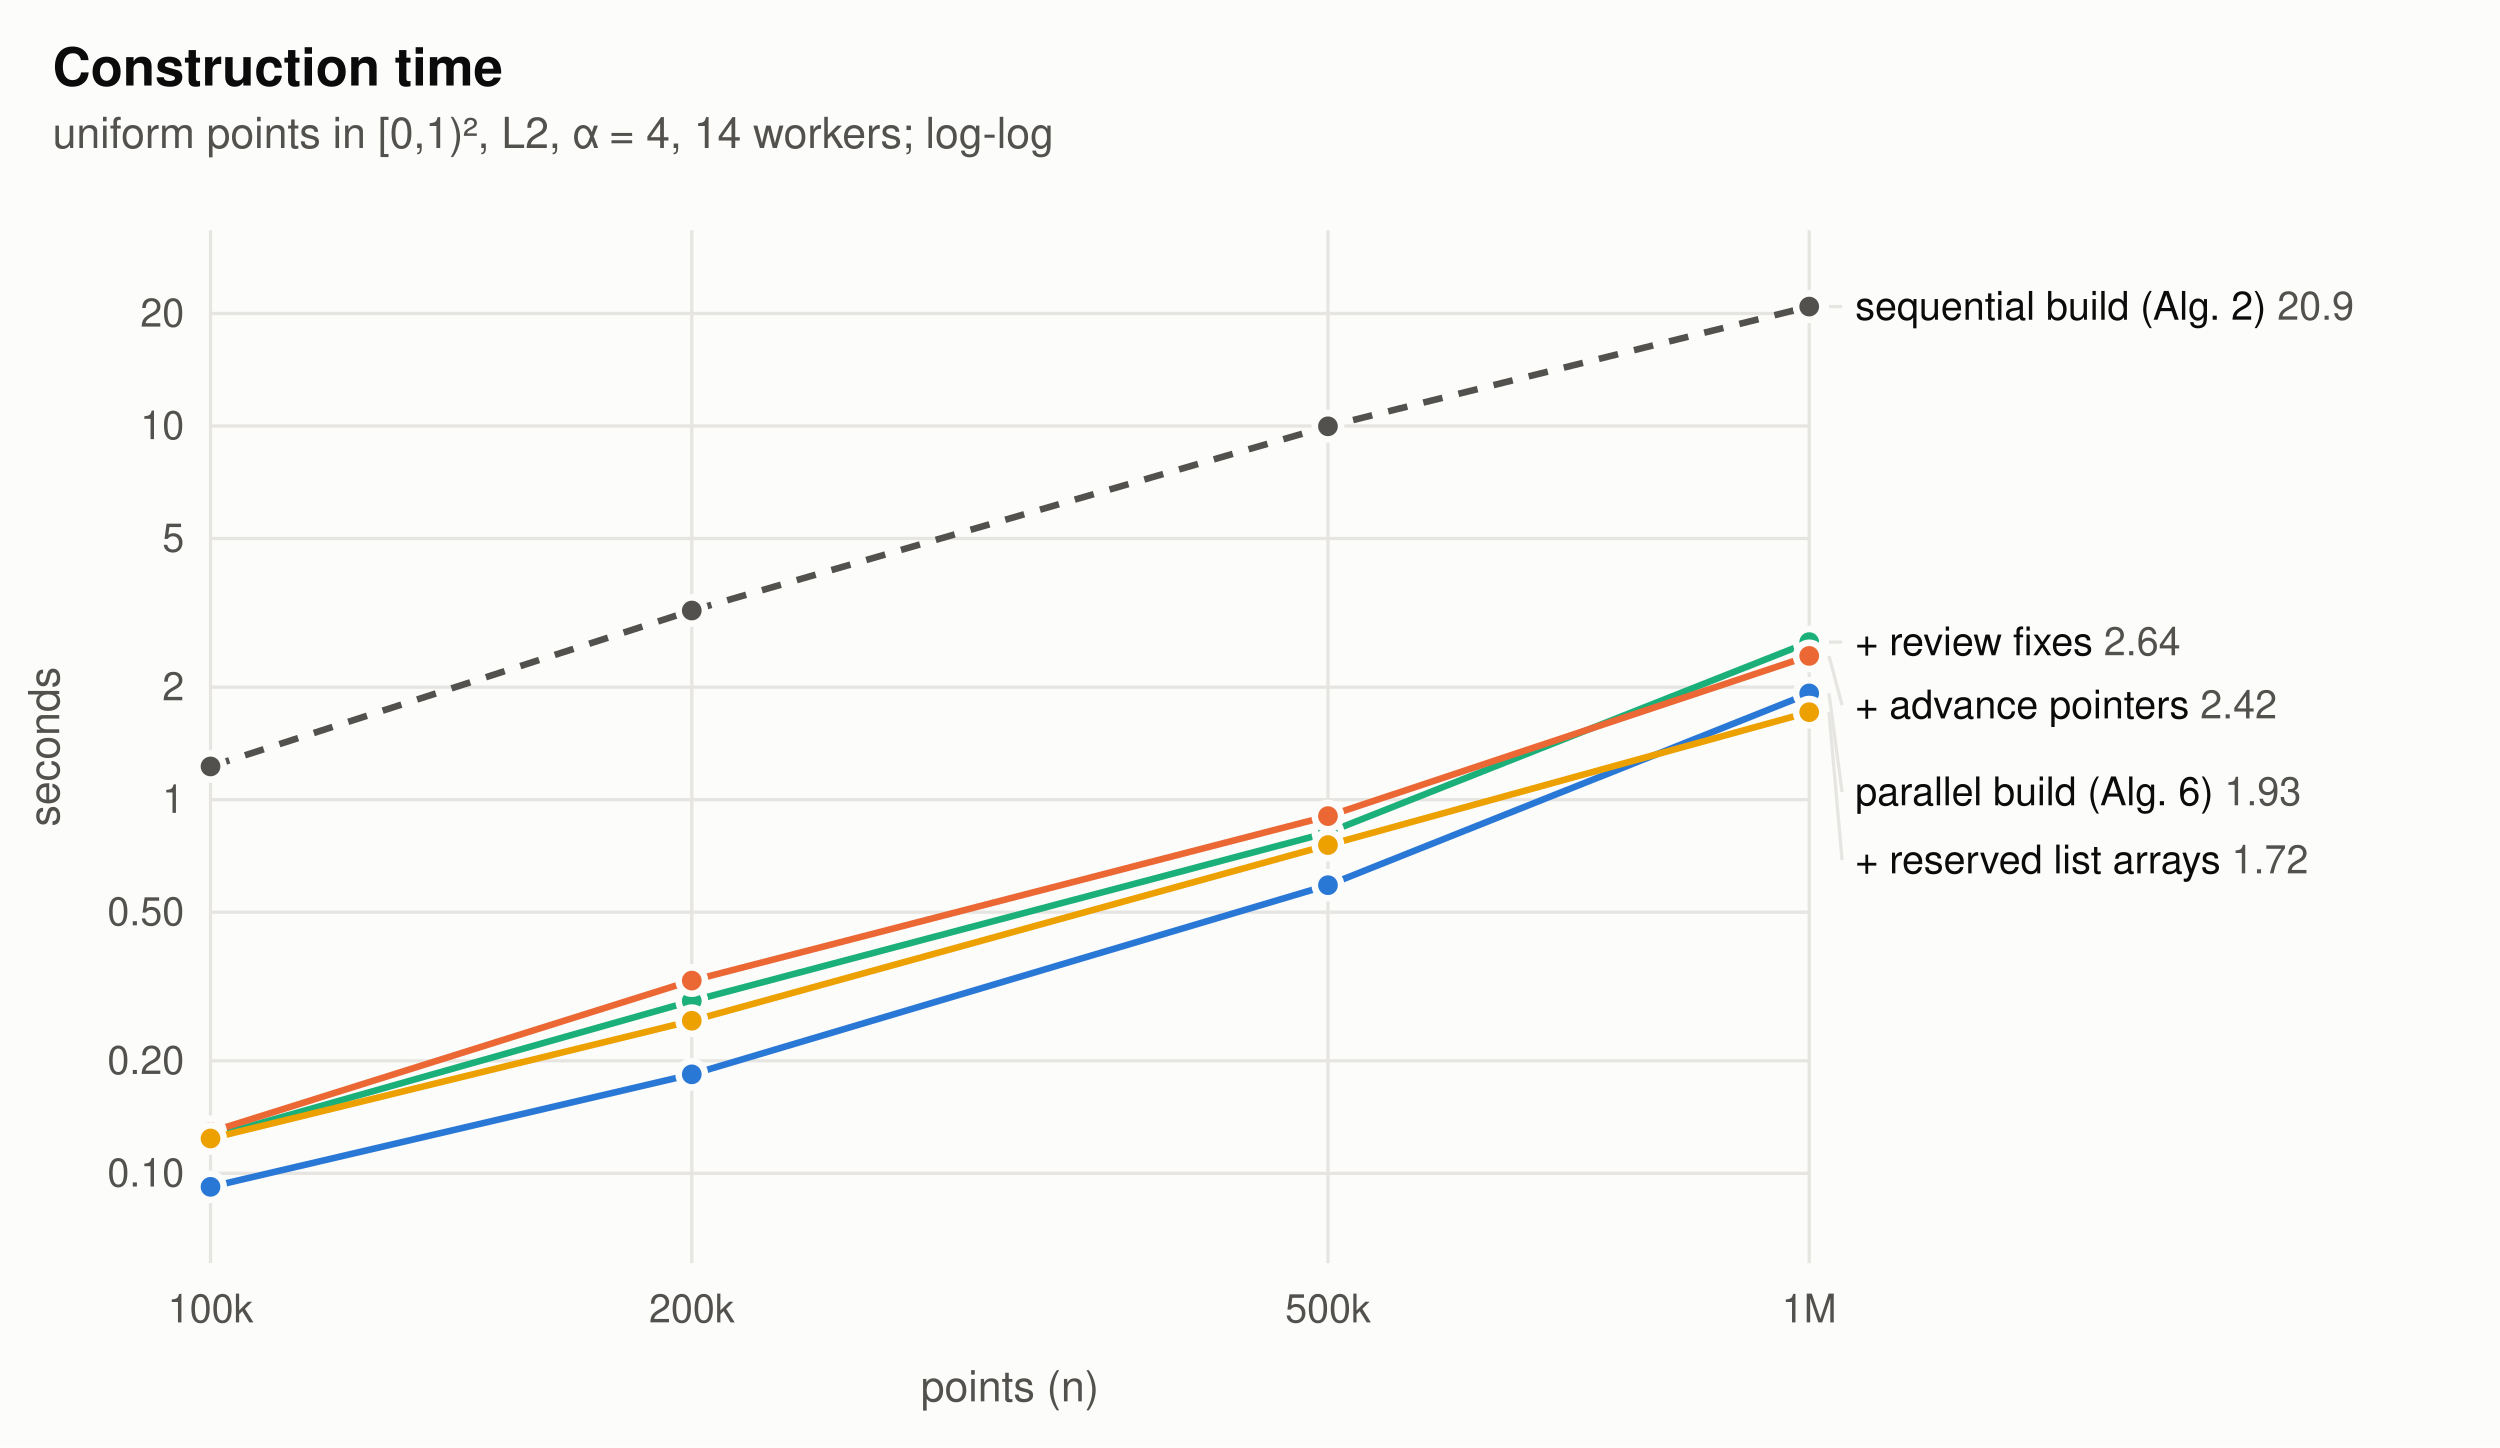
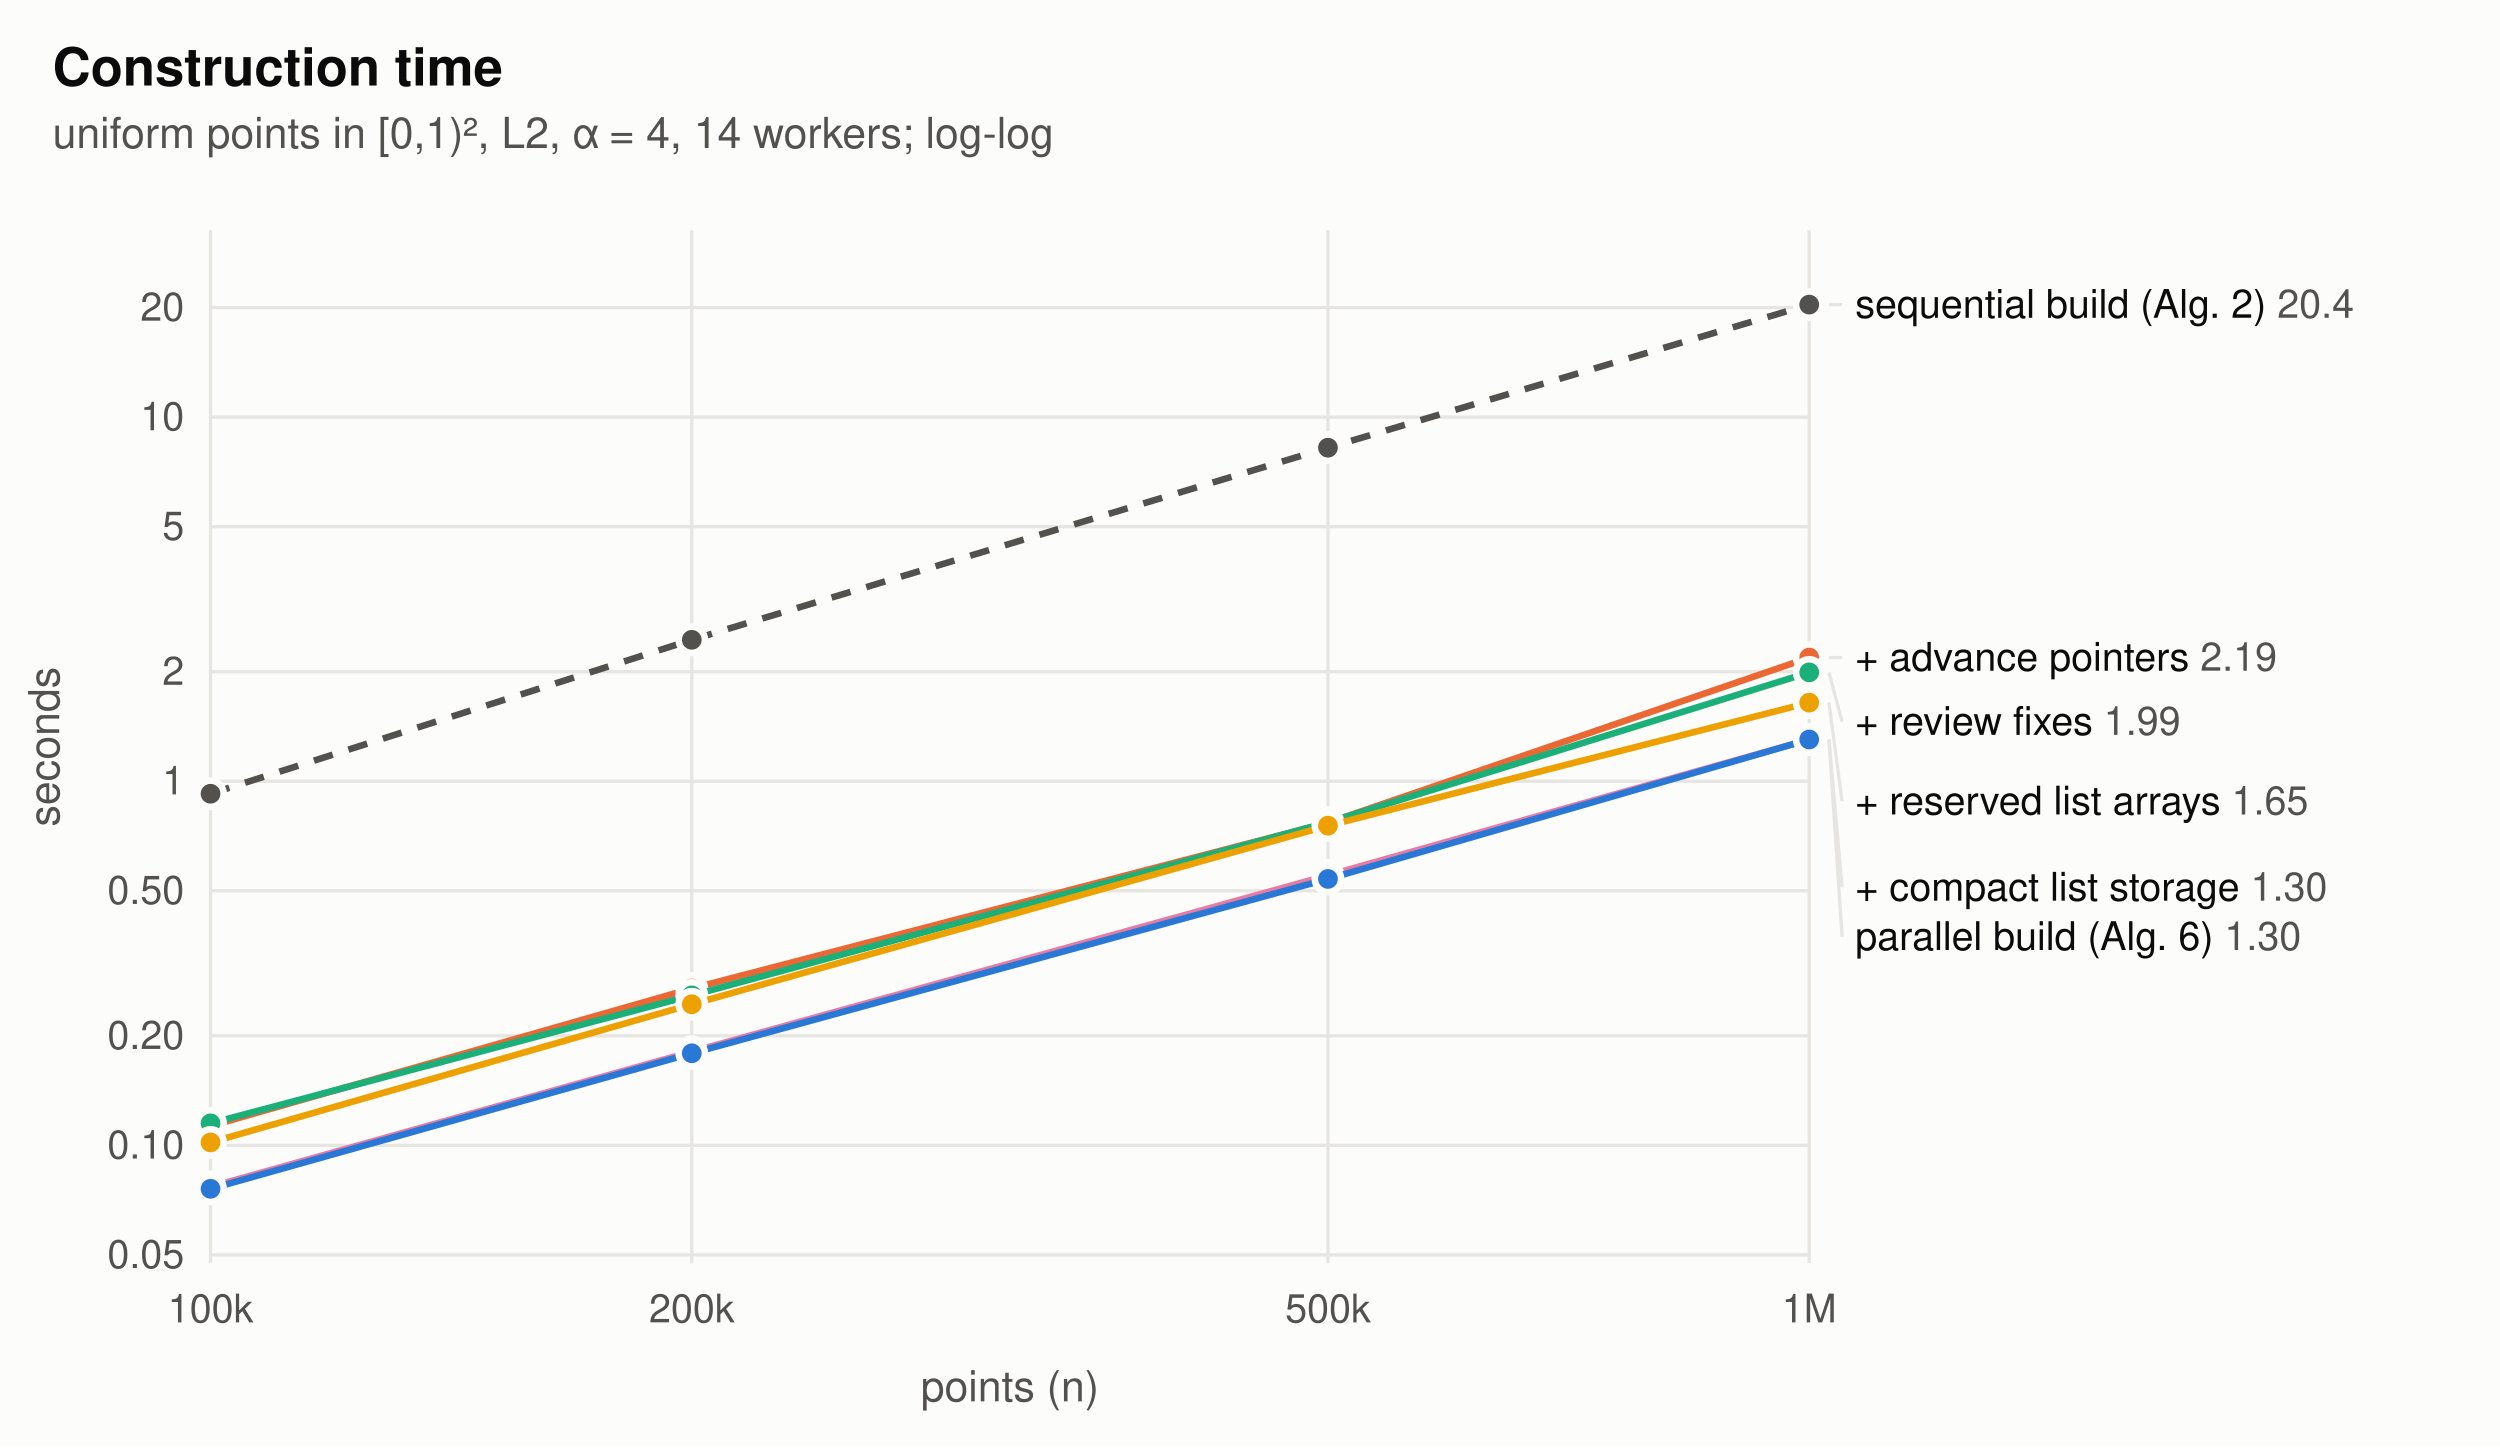
<svg xmlns="http://www.w3.org/2000/svg" width="760" height="440" viewBox="0 0 760 440" font-family="-apple-system, Segoe UI, Helvetica, Arial, sans-serif" font-size="13">
  <rect width="760" height="440" fill="#fcfcfb" />
  <text x="16" y="26" font-size="16" font-weight="600" fill="#0b0b0b">Construction time</text>
  <text x="16" y="45" fill="#52514e">uniform points in [0,1)², L2, α = 4, 14 workers; log-log</text>
-   <line x1="64" x2="550" y1="356.7" y2="356.7" stroke="#e6e5e1" />
-   <text x="56" y="360.7" text-anchor="end" fill="#52514e" font-size="12">0.10</text>
-   <line x1="64" x2="550" y1="322.5" y2="322.5" stroke="#e6e5e1" />
-   <text x="56" y="326.5" text-anchor="end" fill="#52514e" font-size="12">0.20</text>
-   <line x1="64" x2="550" y1="277.3" y2="277.3" stroke="#e6e5e1" />
-   <text x="56" y="281.3" text-anchor="end" fill="#52514e" font-size="12">0.50</text>
-   <line x1="64" x2="550" y1="243.1" y2="243.1" stroke="#e6e5e1" />
-   <text x="56" y="247.1" text-anchor="end" fill="#52514e" font-size="12">1</text>
-   <line x1="64" x2="550" y1="208.9" y2="208.9" stroke="#e6e5e1" />
-   <text x="56" y="212.9" text-anchor="end" fill="#52514e" font-size="12">2</text>
-   <line x1="64" x2="550" y1="163.7" y2="163.7" stroke="#e6e5e1" />
-   <text x="56" y="167.7" text-anchor="end" fill="#52514e" font-size="12">5</text>
-   <line x1="64" x2="550" y1="129.5" y2="129.5" stroke="#e6e5e1" />
-   <text x="56" y="133.5" text-anchor="end" fill="#52514e" font-size="12">10</text>
-   <line x1="64" x2="550" y1="95.3" y2="95.3" stroke="#e6e5e1" />
-   <text x="56" y="99.3" text-anchor="end" fill="#52514e" font-size="12">20</text>
+   <line x1="64" x2="550" y1="381.5" y2="381.5" stroke="#e6e5e1" />
+   <text x="56" y="385.5" text-anchor="end" fill="#52514e" font-size="12">0.05</text>
+   <line x1="64" x2="550" y1="348.2" y2="348.2" stroke="#e6e5e1" />
+   <text x="56" y="352.2" text-anchor="end" fill="#52514e" font-size="12">0.10</text>
+   <line x1="64" x2="550" y1="314.9" y2="314.9" stroke="#e6e5e1" />
+   <text x="56" y="318.9" text-anchor="end" fill="#52514e" font-size="12">0.20</text>
+   <line x1="64" x2="550" y1="270.8" y2="270.8" stroke="#e6e5e1" />
+   <text x="56" y="274.8" text-anchor="end" fill="#52514e" font-size="12">0.50</text>
+   <line x1="64" x2="550" y1="237.5" y2="237.5" stroke="#e6e5e1" />
+   <text x="56" y="241.5" text-anchor="end" fill="#52514e" font-size="12">1</text>
+   <line x1="64" x2="550" y1="204.2" y2="204.2" stroke="#e6e5e1" />
+   <text x="56" y="208.2" text-anchor="end" fill="#52514e" font-size="12">2</text>
+   <line x1="64" x2="550" y1="160.1" y2="160.1" stroke="#e6e5e1" />
+   <text x="56" y="164.1" text-anchor="end" fill="#52514e" font-size="12">5</text>
+   <line x1="64" x2="550" y1="126.8" y2="126.8" stroke="#e6e5e1" />
+   <text x="56" y="130.8" text-anchor="end" fill="#52514e" font-size="12">10</text>
+   <line x1="64" x2="550" y1="93.5" y2="93.5" stroke="#e6e5e1" />
+   <text x="56" y="97.5" text-anchor="end" fill="#52514e" font-size="12">20</text>
  <line x1="64.0" x2="64.0" y1="70" y2="384" stroke="#e6e5e1" />
  <text x="64.0" y="402" text-anchor="middle" fill="#52514e" font-size="12">100k</text>
  <line x1="210.3" x2="210.3" y1="70" y2="384" stroke="#e6e5e1" />
  <text x="210.3" y="402" text-anchor="middle" fill="#52514e" font-size="12">200k</text>
  <line x1="403.7" x2="403.7" y1="70" y2="384" stroke="#e6e5e1" />
  <text x="403.7" y="402" text-anchor="middle" fill="#52514e" font-size="12">500k</text>
  <line x1="550.0" x2="550.0" y1="70" y2="384" stroke="#e6e5e1" />
  <text x="550.0" y="402" text-anchor="middle" fill="#52514e" font-size="12">1M</text>
  <text x="307" y="426" text-anchor="middle" fill="#52514e">points (n)</text>
  <text transform="translate(18,227) rotate(-90)" text-anchor="middle" fill="#52514e">seconds</text>
-   <path d="M64.0,233.0 L210.3,185.6 L403.7,129.6 L550.0,93.2" fill="none" stroke="#52514e" stroke-width="2" stroke-dasharray="6,5" stroke-linejoin="round" />
-   <circle cx="64.0" cy="233.0" r="4" fill="#52514e" stroke="#fcfcfb" stroke-width="2" />
-   <circle cx="210.3" cy="185.6" r="4" fill="#52514e" stroke="#fcfcfb" stroke-width="2" />
-   <circle cx="403.7" cy="129.6" r="4" fill="#52514e" stroke="#fcfcfb" stroke-width="2" />
-   <circle cx="550.0" cy="93.2" r="4" fill="#52514e" stroke="#fcfcfb" stroke-width="2" />
-   <line x1="556.0" x2="560" y1="93.2" y2="93.2" stroke="#e6e5e1" />
-   <text x="564" y="97.2" fill="#0b0b0b" font-size="12">sequential build (Alg. 2) <tspan fill="#52514e">20.9</tspan>
+   <path d="M64.0,241.3 L210.3,194.5 L403.7,136.1 L550.0,92.6" fill="none" stroke="#52514e" stroke-width="2" stroke-dasharray="6,5" stroke-linejoin="round" />
+   <circle cx="64.0" cy="241.3" r="4" fill="#52514e" stroke="#fcfcfb" stroke-width="2" />
+   <circle cx="210.3" cy="194.5" r="4" fill="#52514e" stroke="#fcfcfb" stroke-width="2" />
+   <circle cx="403.7" cy="136.1" r="4" fill="#52514e" stroke="#fcfcfb" stroke-width="2" />
+   <circle cx="550.0" cy="92.6" r="4" fill="#52514e" stroke="#fcfcfb" stroke-width="2" />
+   <line x1="556.0" x2="560" y1="92.6" y2="92.6" stroke="#e6e5e1" />
+   <text x="564" y="96.6" fill="#0b0b0b" font-size="12">sequential build (Alg. 2) <tspan fill="#52514e">20.4</tspan>
  </text>
-   <path d="M64.0,345.7 L210.3,304.3 L403.7,253.1 L550.0,195.2" fill="none" stroke="#1baf7a" stroke-width="2" stroke-linejoin="round" />
-   <circle cx="64.0" cy="345.7" r="4" fill="#1baf7a" stroke="#fcfcfb" stroke-width="2" />
-   <circle cx="210.3" cy="304.3" r="4" fill="#1baf7a" stroke="#fcfcfb" stroke-width="2" />
-   <circle cx="403.7" cy="253.1" r="4" fill="#1baf7a" stroke="#fcfcfb" stroke-width="2" />
-   <circle cx="550.0" cy="195.2" r="4" fill="#1baf7a" stroke="#fcfcfb" stroke-width="2" />
-   <line x1="556.0" x2="560" y1="195.2" y2="195.2" stroke="#e6e5e1" />
-   <text x="564" y="199.2" fill="#0b0b0b" font-size="12">+ review fixes <tspan fill="#52514e">2.64</tspan>
+   <path d="M64.0,342.3 L210.3,300.5 L403.7,250.1 L550.0,199.9" fill="none" stroke="#eb6834" stroke-width="2" stroke-linejoin="round" />
+   <circle cx="64.0" cy="342.3" r="4" fill="#eb6834" stroke="#fcfcfb" stroke-width="2" />
+   <circle cx="210.3" cy="300.5" r="4" fill="#eb6834" stroke="#fcfcfb" stroke-width="2" />
+   <circle cx="403.7" cy="250.1" r="4" fill="#eb6834" stroke="#fcfcfb" stroke-width="2" />
+   <circle cx="550.0" cy="199.9" r="4" fill="#eb6834" stroke="#fcfcfb" stroke-width="2" />
+   <line x1="556.0" x2="560" y1="199.9" y2="199.9" stroke="#e6e5e1" />
+   <text x="564" y="203.9" fill="#0b0b0b" font-size="12">+ advance pointers <tspan fill="#52514e">2.19</tspan>
  </text>
-   <path d="M64.0,344.1 L210.3,298.1 L403.7,248.1 L550.0,199.4" fill="none" stroke="#eb6834" stroke-width="2" stroke-linejoin="round" />
-   <circle cx="64.0" cy="344.1" r="4" fill="#eb6834" stroke="#fcfcfb" stroke-width="2" />
-   <circle cx="210.3" cy="298.1" r="4" fill="#eb6834" stroke="#fcfcfb" stroke-width="2" />
-   <circle cx="403.7" cy="248.1" r="4" fill="#eb6834" stroke="#fcfcfb" stroke-width="2" />
-   <circle cx="550.0" cy="199.4" r="4" fill="#eb6834" stroke="#fcfcfb" stroke-width="2" />
-   <line x1="556.0" x2="560" y1="199.4" y2="214.4" stroke="#e6e5e1" />
-   <text x="564" y="218.4" fill="#0b0b0b" font-size="12">+ advance pointers <tspan fill="#52514e">2.42</tspan>
+   <path d="M64.0,341.5 L210.3,302.6 L403.7,250.0 L550.0,204.4" fill="none" stroke="#1baf7a" stroke-width="2" stroke-linejoin="round" />
+   <circle cx="64.0" cy="341.5" r="4" fill="#1baf7a" stroke="#fcfcfb" stroke-width="2" />
+   <circle cx="210.3" cy="302.6" r="4" fill="#1baf7a" stroke="#fcfcfb" stroke-width="2" />
+   <circle cx="403.7" cy="250.0" r="4" fill="#1baf7a" stroke="#fcfcfb" stroke-width="2" />
+   <circle cx="550.0" cy="204.4" r="4" fill="#1baf7a" stroke="#fcfcfb" stroke-width="2" />
+   <line x1="556.0" x2="560" y1="204.4" y2="219.4" stroke="#e6e5e1" />
+   <text x="564" y="223.4" fill="#0b0b0b" font-size="12">+ review fixes <tspan fill="#52514e">1.99</tspan>
  </text>
-   <path d="M64.0,360.8 L210.3,326.6 L403.7,269.1 L550.0,210.8" fill="none" stroke="#2a78d6" stroke-width="2" stroke-linejoin="round" />
-   <circle cx="64.0" cy="360.8" r="4" fill="#2a78d6" stroke="#fcfcfb" stroke-width="2" />
-   <circle cx="210.3" cy="326.6" r="4" fill="#2a78d6" stroke="#fcfcfb" stroke-width="2" />
-   <circle cx="403.7" cy="269.1" r="4" fill="#2a78d6" stroke="#fcfcfb" stroke-width="2" />
-   <circle cx="550.0" cy="210.8" r="4" fill="#2a78d6" stroke="#fcfcfb" stroke-width="2" />
-   <line x1="556.0" x2="560" y1="210.8" y2="240.8" stroke="#e6e5e1" />
-   <text x="564" y="244.8" fill="#0b0b0b" font-size="12">parallel build (Alg. 6) <tspan fill="#52514e">1.93</tspan>
+   <path d="M64.0,347.3 L210.3,305.3 L403.7,251.0 L550.0,213.6" fill="none" stroke="#eda100" stroke-width="2" stroke-linejoin="round" />
+   <circle cx="64.0" cy="347.3" r="4" fill="#eda100" stroke="#fcfcfb" stroke-width="2" />
+   <circle cx="210.3" cy="305.3" r="4" fill="#eda100" stroke="#fcfcfb" stroke-width="2" />
+   <circle cx="403.7" cy="251.0" r="4" fill="#eda100" stroke="#fcfcfb" stroke-width="2" />
+   <circle cx="550.0" cy="213.6" r="4" fill="#eda100" stroke="#fcfcfb" stroke-width="2" />
+   <line x1="556.0" x2="560" y1="213.6" y2="243.6" stroke="#e6e5e1" />
+   <text x="564" y="247.6" fill="#0b0b0b" font-size="12">+ reserved list arrays <tspan fill="#52514e">1.65</tspan>
  </text>
-   <path d="M64.0,346.1 L210.3,310.3 L403.7,256.9 L550.0,216.5" fill="none" stroke="#eda100" stroke-width="2" stroke-linejoin="round" />
-   <circle cx="64.0" cy="346.1" r="4" fill="#eda100" stroke="#fcfcfb" stroke-width="2" />
-   <circle cx="210.3" cy="310.3" r="4" fill="#eda100" stroke="#fcfcfb" stroke-width="2" />
-   <circle cx="403.7" cy="256.9" r="4" fill="#eda100" stroke="#fcfcfb" stroke-width="2" />
-   <circle cx="550.0" cy="216.5" r="4" fill="#eda100" stroke="#fcfcfb" stroke-width="2" />
-   <line x1="556.0" x2="560" y1="216.5" y2="261.5" stroke="#e6e5e1" />
-   <text x="564" y="265.5" fill="#0b0b0b" font-size="12">+ reserved list arrays <tspan fill="#52514e">1.72</tspan>
+   <path d="M64.0,360.8 L210.3,319.7 L403.7,266.1 L550.0,224.8" fill="none" stroke="#e87ba4" stroke-width="2" stroke-linejoin="round" />
+   <circle cx="64.0" cy="360.8" r="4" fill="#e87ba4" stroke="#fcfcfb" stroke-width="2" />
+   <circle cx="210.3" cy="319.7" r="4" fill="#e87ba4" stroke="#fcfcfb" stroke-width="2" />
+   <circle cx="403.7" cy="266.1" r="4" fill="#e87ba4" stroke="#fcfcfb" stroke-width="2" />
+   <circle cx="550.0" cy="224.8" r="4" fill="#e87ba4" stroke="#fcfcfb" stroke-width="2" />
+   <line x1="556.0" x2="560" y1="224.8" y2="269.8" stroke="#e6e5e1" />
+   <text x="564" y="273.8" fill="#0b0b0b" font-size="12">+ compact list storage <tspan fill="#52514e">1.30</tspan>
+   </text>
+   <path d="M64.0,361.4 L210.3,320.2 L403.7,267.2 L550.0,224.8" fill="none" stroke="#2a78d6" stroke-width="2" stroke-linejoin="round" />
+   <circle cx="64.0" cy="361.4" r="4" fill="#2a78d6" stroke="#fcfcfb" stroke-width="2" />
+   <circle cx="210.3" cy="320.2" r="4" fill="#2a78d6" stroke="#fcfcfb" stroke-width="2" />
+   <circle cx="403.7" cy="267.2" r="4" fill="#2a78d6" stroke="#fcfcfb" stroke-width="2" />
+   <circle cx="550.0" cy="224.8" r="4" fill="#2a78d6" stroke="#fcfcfb" stroke-width="2" />
+   <line x1="556.0" x2="560" y1="224.8" y2="284.8" stroke="#e6e5e1" />
+   <text x="564" y="288.8" fill="#0b0b0b" font-size="12">parallel build (Alg. 6) <tspan fill="#52514e">1.30</tspan>
  </text>
</svg>
